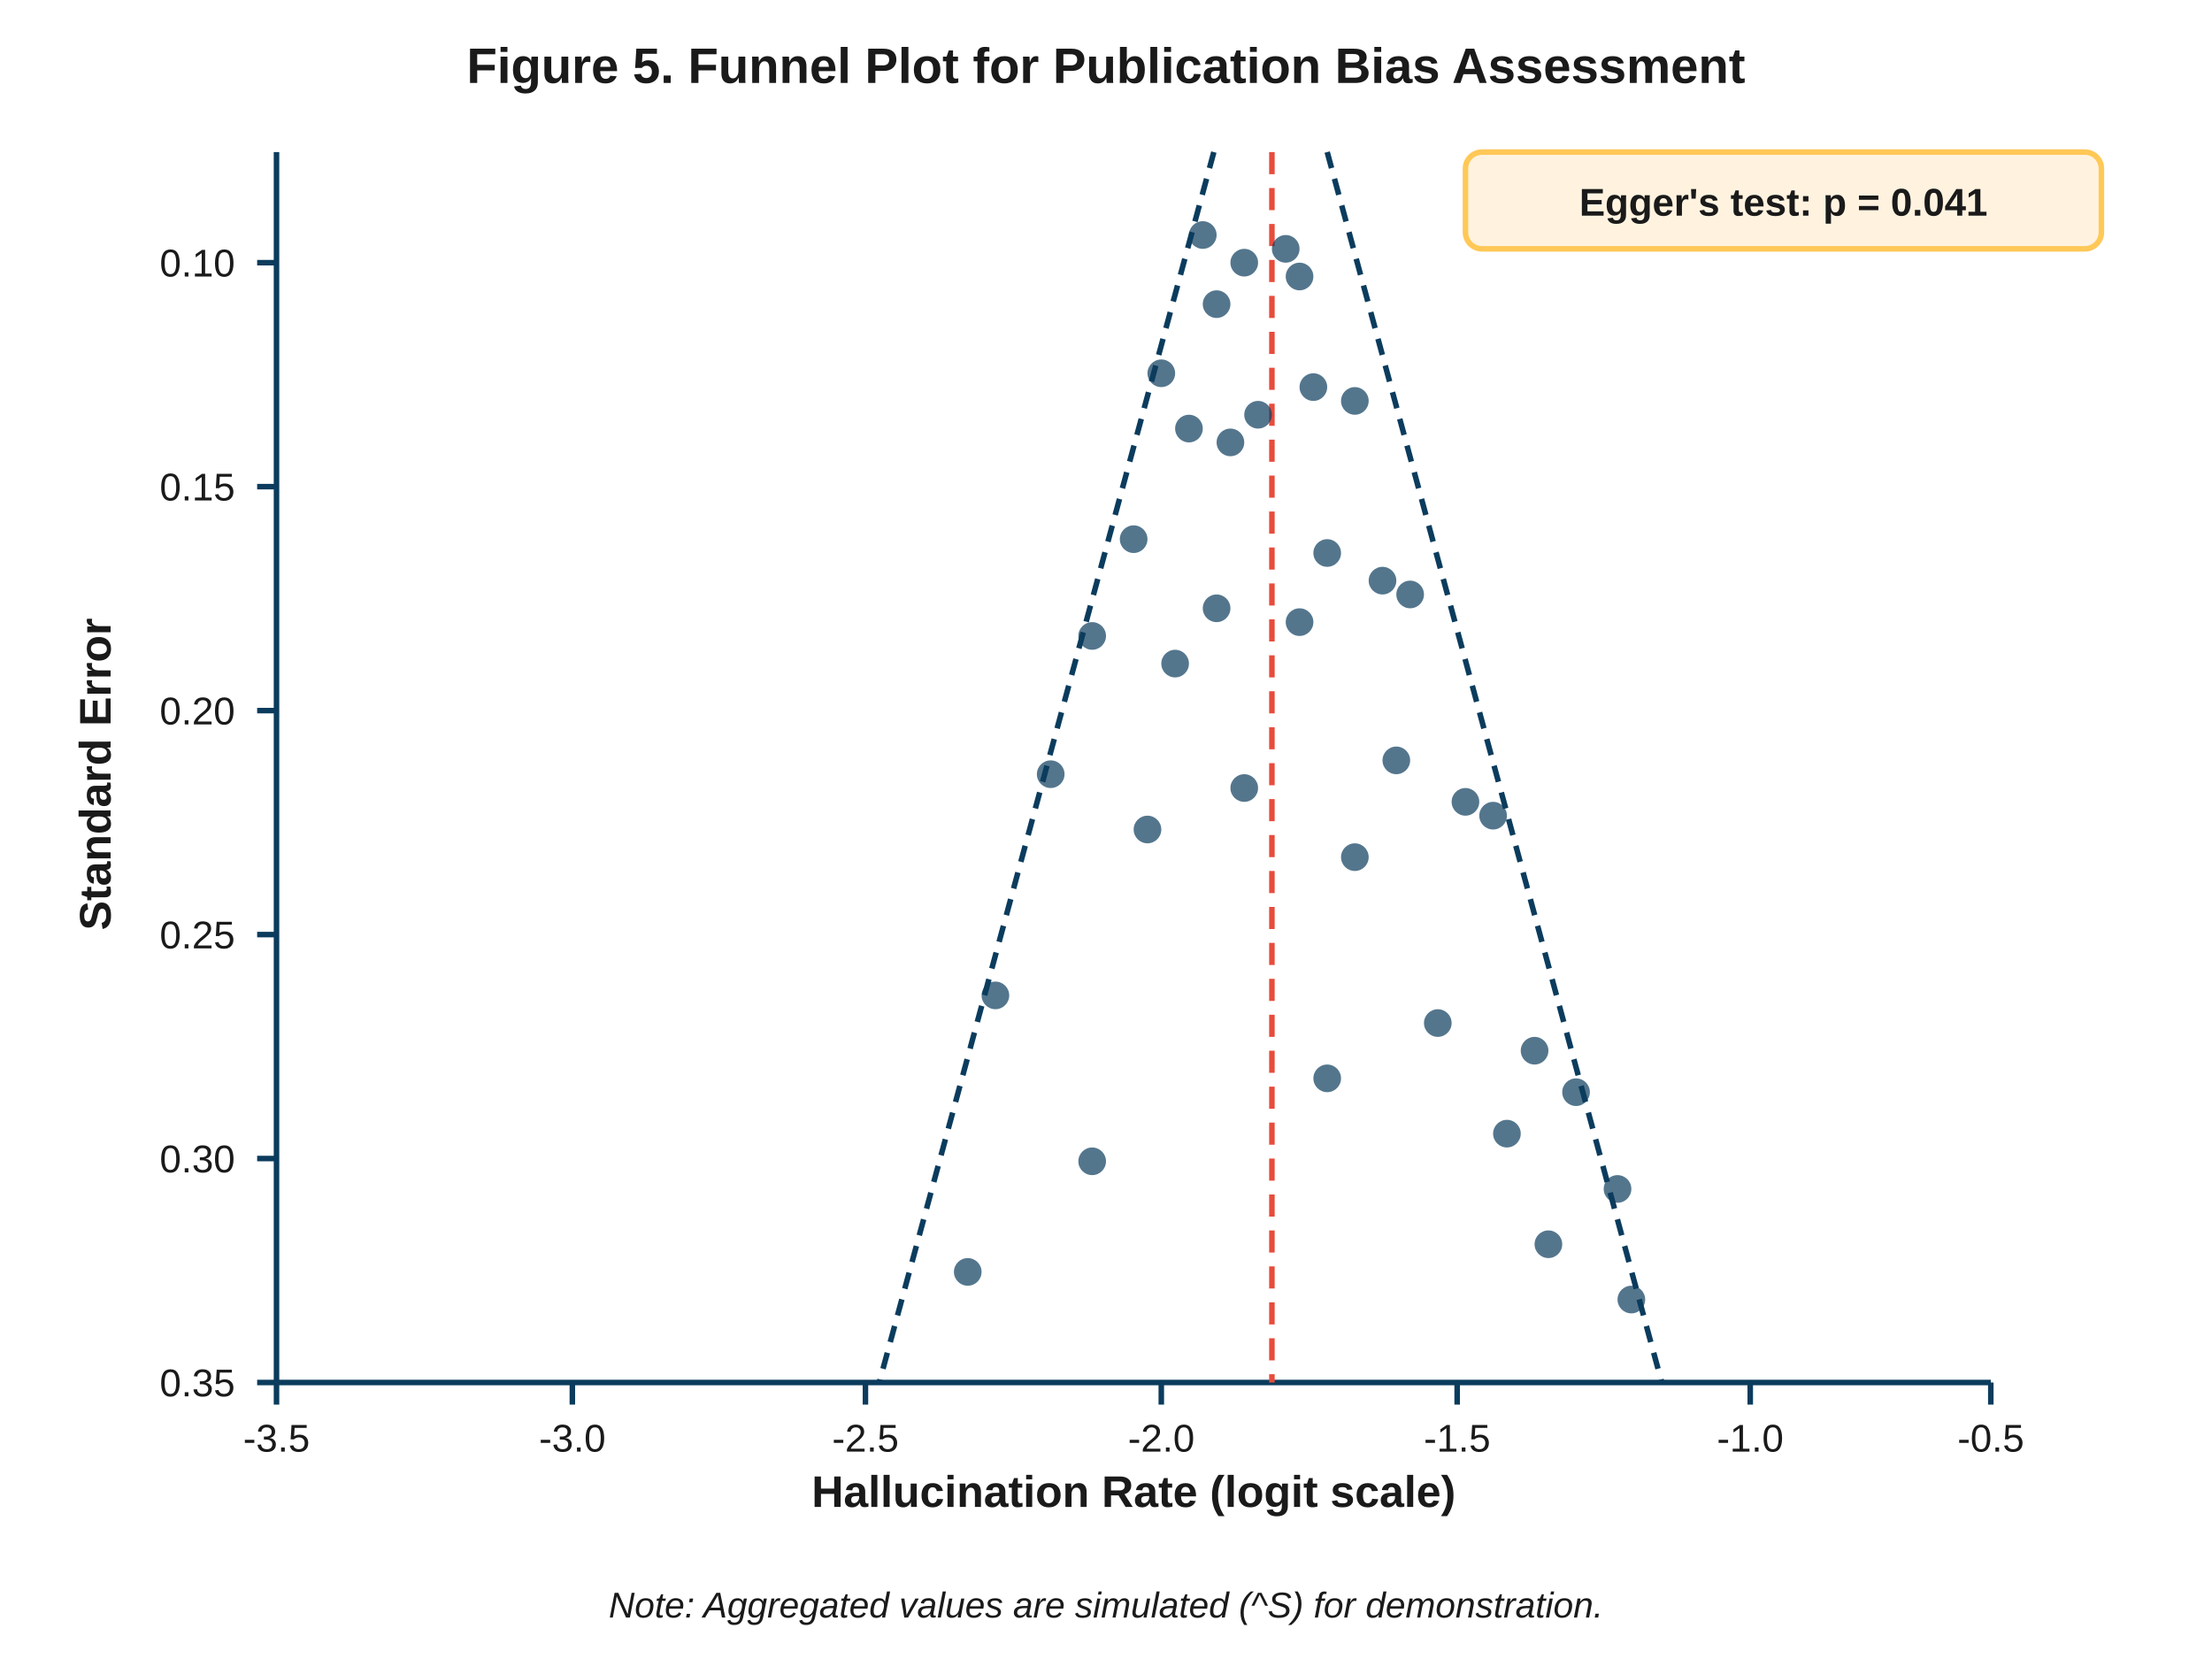
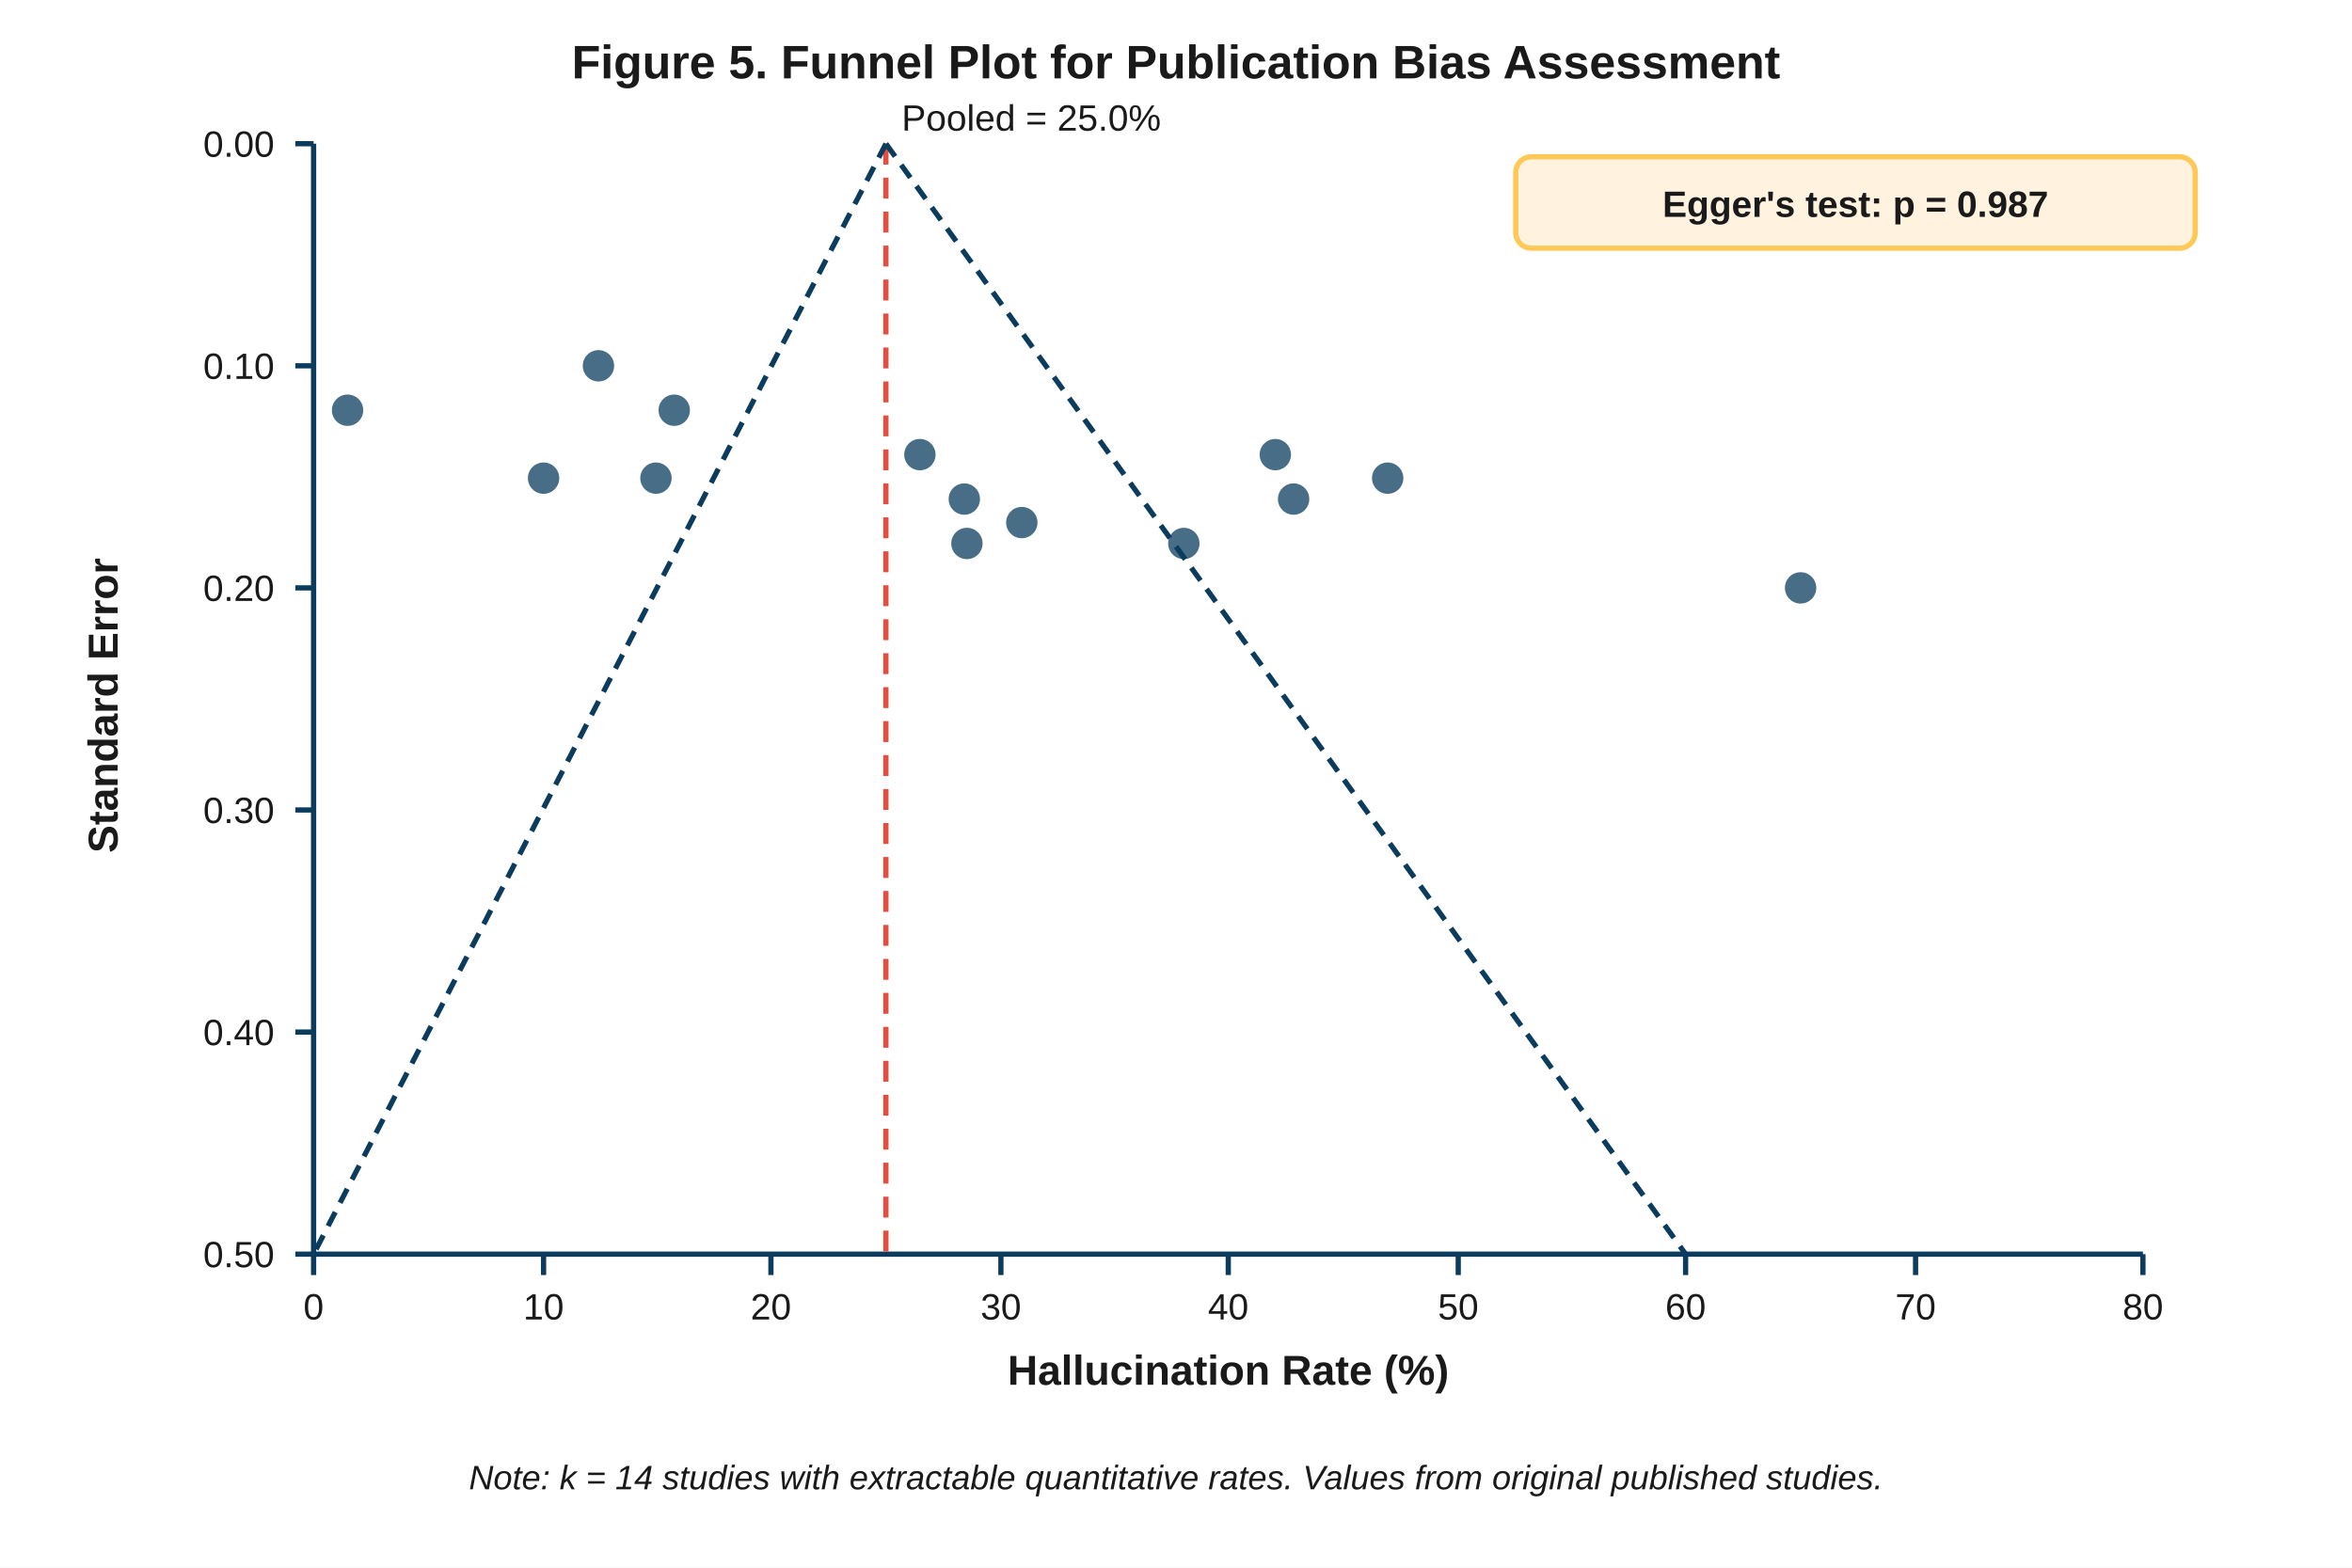
- <svg xmlns="http://www.w3.org/2000/svg" width="800" height="600" viewBox="0 0 800 600">
+ <svg xmlns="http://www.w3.org/2000/svg" width="900" height="600" viewBox="0 0 900 600">
  <defs>
    <style>
      text { font-family: Arial, Helvetica, sans-serif; fill: #1a1a1a; }
    </style>
  </defs>
-   <rect width="800" height="600" fill="white" />
-   <text x="400" y="30" text-anchor="middle" font-size="18" font-weight="bold" fill="#0B3C5D">Figure 5. Funnel Plot for Publication Bias Assessment</text>
-   <line x1="100" y1="500" x2="720" y2="500" stroke="#0B3C5D" stroke-width="2" />
-   <line x1="100" y1="55" x2="100" y2="500" stroke="#0B3C5D" stroke-width="2" />
-   <text x="410" y="545" text-anchor="middle" font-size="16" font-weight="bold" fill="#0B3C5D">Hallucination Rate (logit scale)</text>
-   <line x1="100" y1="500" x2="100" y2="508" stroke="#0B3C5D" stroke-width="2" />
-   <text x="100" y="525" text-anchor="middle" font-size="14">-3.5</text>
-   <line x1="207" y1="500" x2="207" y2="508" stroke="#0B3C5D" stroke-width="2" />
-   <text x="207" y="525" text-anchor="middle" font-size="14">-3.0</text>
-   <line x1="313" y1="500" x2="313" y2="508" stroke="#0B3C5D" stroke-width="2" />
-   <text x="313" y="525" text-anchor="middle" font-size="14">-2.5</text>
-   <line x1="420" y1="500" x2="420" y2="508" stroke="#0B3C5D" stroke-width="2" />
-   <text x="420" y="525" text-anchor="middle" font-size="14">-2.0</text>
-   <line x1="527" y1="500" x2="527" y2="508" stroke="#0B3C5D" stroke-width="2" />
-   <text x="527" y="525" text-anchor="middle" font-size="14">-1.5</text>
-   <line x1="633" y1="500" x2="633" y2="508" stroke="#0B3C5D" stroke-width="2" />
-   <text x="633" y="525" text-anchor="middle" font-size="14">-1.0</text>
-   <line x1="720" y1="500" x2="720" y2="508" stroke="#0B3C5D" stroke-width="2" />
-   <text x="720" y="525" text-anchor="middle" font-size="14">-0.5</text>
-   <text x="40" y="280" text-anchor="middle" font-size="16" font-weight="bold" fill="#0B3C5D" transform="rotate(-90, 40, 280)">Standard Error</text>
-   <line x1="93" y1="95" x2="100" y2="95" stroke="#0B3C5D" stroke-width="2" />
-   <text x="85" y="100" text-anchor="end" font-size="14">0.10</text>
-   <line x1="93" y1="176" x2="100" y2="176" stroke="#0B3C5D" stroke-width="2" />
-   <text x="85" y="181" text-anchor="end" font-size="14">0.15</text>
-   <line x1="93" y1="257" x2="100" y2="257" stroke="#0B3C5D" stroke-width="2" />
-   <text x="85" y="262" text-anchor="end" font-size="14">0.20</text>
-   <line x1="93" y1="338" x2="100" y2="338" stroke="#0B3C5D" stroke-width="2" />
-   <text x="85" y="343" text-anchor="end" font-size="14">0.25</text>
-   <line x1="93" y1="419" x2="100" y2="419" stroke="#0B3C5D" stroke-width="2" />
-   <text x="85" y="424" text-anchor="end" font-size="14">0.30</text>
-   <line x1="93" y1="500" x2="100" y2="500" stroke="#0B3C5D" stroke-width="2" />
-   <text x="85" y="505" text-anchor="end" font-size="14">0.35</text>
-   <line x1="460" y1="55" x2="460" y2="500" stroke="#E74C3C" stroke-width="2" stroke-dasharray="8,5" />
-   <line x1="439" y1="55" x2="318" y2="500" stroke="#0B3C5D" stroke-width="2" stroke-dasharray="6,4" />
-   <line x1="480" y1="55" x2="601" y2="500" stroke="#0B3C5D" stroke-width="2" stroke-dasharray="6,4" />
-   <circle cx="435" cy="85" r="5" fill="#0B3C5D" opacity="0.7" />
-   <circle cx="465" cy="90" r="5" fill="#0B3C5D" opacity="0.7" />
-   <circle cx="450" cy="95" r="5" fill="#0B3C5D" opacity="0.7" />
-   <circle cx="470" cy="100" r="5" fill="#0B3C5D" opacity="0.7" />
-   <circle cx="440" cy="110" r="5" fill="#0B3C5D" opacity="0.7" />
-   <circle cx="420" cy="135" r="5" fill="#0B3C5D" opacity="0.7" />
-   <circle cx="475" cy="140" r="5" fill="#0B3C5D" opacity="0.7" />
-   <circle cx="455" cy="150" r="5" fill="#0B3C5D" opacity="0.7" />
-   <circle cx="430" cy="155" r="5" fill="#0B3C5D" opacity="0.7" />
-   <circle cx="490" cy="145" r="5" fill="#0B3C5D" opacity="0.7" />
-   <circle cx="445" cy="160" r="5" fill="#0B3C5D" opacity="0.7" />
-   <circle cx="410" cy="195" r="5" fill="#0B3C5D" opacity="0.7" />
-   <circle cx="480" cy="200" r="5" fill="#0B3C5D" opacity="0.7" />
-   <circle cx="500" cy="210" r="5" fill="#0B3C5D" opacity="0.7" />
-   <circle cx="440" cy="220" r="5" fill="#0B3C5D" opacity="0.7" />
-   <circle cx="395" cy="230" r="5" fill="#0B3C5D" opacity="0.7" />
-   <circle cx="470" cy="225" r="5" fill="#0B3C5D" opacity="0.7" />
-   <circle cx="510" cy="215" r="5" fill="#0B3C5D" opacity="0.7" />
-   <circle cx="425" cy="240" r="5" fill="#0B3C5D" opacity="0.7" />
-   <circle cx="380" cy="280" r="5" fill="#0B3C5D" opacity="0.7" />
-   <circle cx="505" cy="275" r="5" fill="#0B3C5D" opacity="0.7" />
-   <circle cx="530" cy="290" r="5" fill="#0B3C5D" opacity="0.7" />
-   <circle cx="450" cy="285" r="5" fill="#0B3C5D" opacity="0.7" />
-   <circle cx="415" cy="300" r="5" fill="#0B3C5D" opacity="0.7" />
-   <circle cx="490" cy="310" r="5" fill="#0B3C5D" opacity="0.7" />
-   <circle cx="540" cy="295" r="5" fill="#0B3C5D" opacity="0.7" />
-   <circle cx="360" cy="360" r="5" fill="#0B3C5D" opacity="0.7" />
-   <circle cx="520" cy="370" r="5" fill="#0B3C5D" opacity="0.7" />
-   <circle cx="555" cy="380" r="5" fill="#0B3C5D" opacity="0.7" />
-   <circle cx="480" cy="390" r="5" fill="#0B3C5D" opacity="0.7" />
-   <circle cx="570" cy="395" r="5" fill="#0B3C5D" opacity="0.7" />
-   <circle cx="545" cy="410" r="5" fill="#0B3C5D" opacity="0.7" />
-   <circle cx="395" cy="420" r="5" fill="#0B3C5D" opacity="0.7" />
-   <circle cx="585" cy="430" r="5" fill="#0B3C5D" opacity="0.7" />
-   <circle cx="560" cy="450" r="5" fill="#0B3C5D" opacity="0.7" />
-   <circle cx="350" cy="460" r="5" fill="#0B3C5D" opacity="0.7" />
-   <circle cx="590" cy="470" r="5" fill="#0B3C5D" opacity="0.7" />
-   <rect x="530" y="55" width="230" height="35" rx="6" ry="6" fill="#FFF3E0" stroke="#FFC857" stroke-width="2" />
-   <text x="645" y="78" text-anchor="middle" font-size="14" font-weight="bold" fill="#0B3C5D">Egger's test: p = 0.041</text>
-   <text x="400" y="585" text-anchor="middle" font-size="13" font-style="italic" fill="#666">Note: Aggregated values are simulated (^S) for demonstration.</text>
+   <rect width="900" height="600" fill="white" />
+   <text x="450" y="30" text-anchor="middle" font-size="18" font-weight="bold" fill="#0B3C5D">Figure 5. Funnel Plot for Publication Bias Assessment</text>
+   <line x1="120" y1="480" x2="820" y2="480" stroke="#0B3C5D" stroke-width="2" />
+   <line x1="120" y1="55" x2="120" y2="480" stroke="#0B3C5D" stroke-width="2" />
+   <text x="470" y="530" text-anchor="middle" font-size="16" font-weight="bold" fill="#0B3C5D">Hallucination Rate (%)</text>
+   <line x1="120" y1="480" x2="120" y2="488" stroke="#0B3C5D" stroke-width="2" />
+   <text x="120" y="505" text-anchor="middle" font-size="14">0</text>
+   <line x1="208" y1="480" x2="208" y2="488" stroke="#0B3C5D" stroke-width="2" />
+   <text x="208" y="505" text-anchor="middle" font-size="14">10</text>
+   <line x1="295" y1="480" x2="295" y2="488" stroke="#0B3C5D" stroke-width="2" />
+   <text x="295" y="505" text-anchor="middle" font-size="14">20</text>
+   <line x1="383" y1="480" x2="383" y2="488" stroke="#0B3C5D" stroke-width="2" />
+   <text x="383" y="505" text-anchor="middle" font-size="14">30</text>
+   <line x1="470" y1="480" x2="470" y2="488" stroke="#0B3C5D" stroke-width="2" />
+   <text x="470" y="505" text-anchor="middle" font-size="14">40</text>
+   <line x1="558" y1="480" x2="558" y2="488" stroke="#0B3C5D" stroke-width="2" />
+   <text x="558" y="505" text-anchor="middle" font-size="14">50</text>
+   <line x1="645" y1="480" x2="645" y2="488" stroke="#0B3C5D" stroke-width="2" />
+   <text x="645" y="505" text-anchor="middle" font-size="14">60</text>
+   <line x1="733" y1="480" x2="733" y2="488" stroke="#0B3C5D" stroke-width="2" />
+   <text x="733" y="505" text-anchor="middle" font-size="14">70</text>
+   <line x1="820" y1="480" x2="820" y2="488" stroke="#0B3C5D" stroke-width="2" />
+   <text x="820" y="505" text-anchor="middle" font-size="14">80</text>
+   <text x="45" y="270" text-anchor="middle" font-size="16" font-weight="bold" fill="#0B3C5D" transform="rotate(-90, 45, 270)">Standard Error</text>
+   <line x1="113" y1="55" x2="120" y2="55" stroke="#0B3C5D" stroke-width="2" />
+   <text x="105" y="60" text-anchor="end" font-size="14">0.00</text>
+   <line x1="113" y1="140" x2="120" y2="140" stroke="#0B3C5D" stroke-width="2" />
+   <text x="105" y="145" text-anchor="end" font-size="14">0.10</text>
+   <line x1="113" y1="225" x2="120" y2="225" stroke="#0B3C5D" stroke-width="2" />
+   <text x="105" y="230" text-anchor="end" font-size="14">0.20</text>
+   <line x1="113" y1="310" x2="120" y2="310" stroke="#0B3C5D" stroke-width="2" />
+   <text x="105" y="315" text-anchor="end" font-size="14">0.30</text>
+   <line x1="113" y1="395" x2="120" y2="395" stroke="#0B3C5D" stroke-width="2" />
+   <text x="105" y="400" text-anchor="end" font-size="14">0.40</text>
+   <line x1="113" y1="480" x2="120" y2="480" stroke="#0B3C5D" stroke-width="2" />
+   <text x="105" y="485" text-anchor="end" font-size="14">0.50</text>
+   <line x1="339" y1="55" x2="339" y2="480" stroke="#E74C3C" stroke-width="2" stroke-dasharray="8,5" />
+   <line x1="339" y1="55" x2="120" y2="480" stroke="#0B3C5D" stroke-width="2" stroke-dasharray="6,4" />
+   <line x1="339" y1="55" x2="645" y2="480" stroke="#0B3C5D" stroke-width="2" stroke-dasharray="6,4" />
+   <circle cx="133" cy="157" r="6" fill="#0B3C5D" opacity="0.75" />
+   <circle cx="208" cy="183" r="6" fill="#0B3C5D" opacity="0.75" />
+   <circle cx="229" cy="140" r="6" fill="#0B3C5D" opacity="0.75" />
+   <circle cx="251" cy="183" r="6" fill="#0B3C5D" opacity="0.75" />
+   <circle cx="258" cy="157" r="6" fill="#0B3C5D" opacity="0.75" />
+   <circle cx="352" cy="174" r="6" fill="#0B3C5D" opacity="0.75" />
+   <circle cx="369" cy="191" r="6" fill="#0B3C5D" opacity="0.75" />
+   <circle cx="370" cy="208" r="6" fill="#0B3C5D" opacity="0.75" />
+   <circle cx="391" cy="200" r="6" fill="#0B3C5D" opacity="0.75" />
+   <circle cx="453" cy="208" r="6" fill="#0B3C5D" opacity="0.75" />
+   <circle cx="488" cy="174" r="6" fill="#0B3C5D" opacity="0.75" />
+   <circle cx="495" cy="191" r="6" fill="#0B3C5D" opacity="0.75" />
+   <circle cx="531" cy="183" r="6" fill="#0B3C5D" opacity="0.75" />
+   <circle cx="689" cy="225" r="6" fill="#0B3C5D" opacity="0.75" />
+   <rect x="580" y="60" width="260" height="35" rx="6" ry="6" fill="#FFF3E0" stroke="#FFC857" stroke-width="2" />
+   <text x="710" y="83" text-anchor="middle" font-size="14" font-weight="bold" fill="#0B3C5D">Egger's test: p = 0.987</text>
+   <text x="345" y="50" font-size="14" fill="#E74C3C">Pooled = 25.0%</text>
+   <text x="450" y="570" text-anchor="middle" font-size="13" font-style="italic" fill="#666666">Note: k = 14 studies with extractable quantitative rates. Values from original published studies.</text>
</svg>
